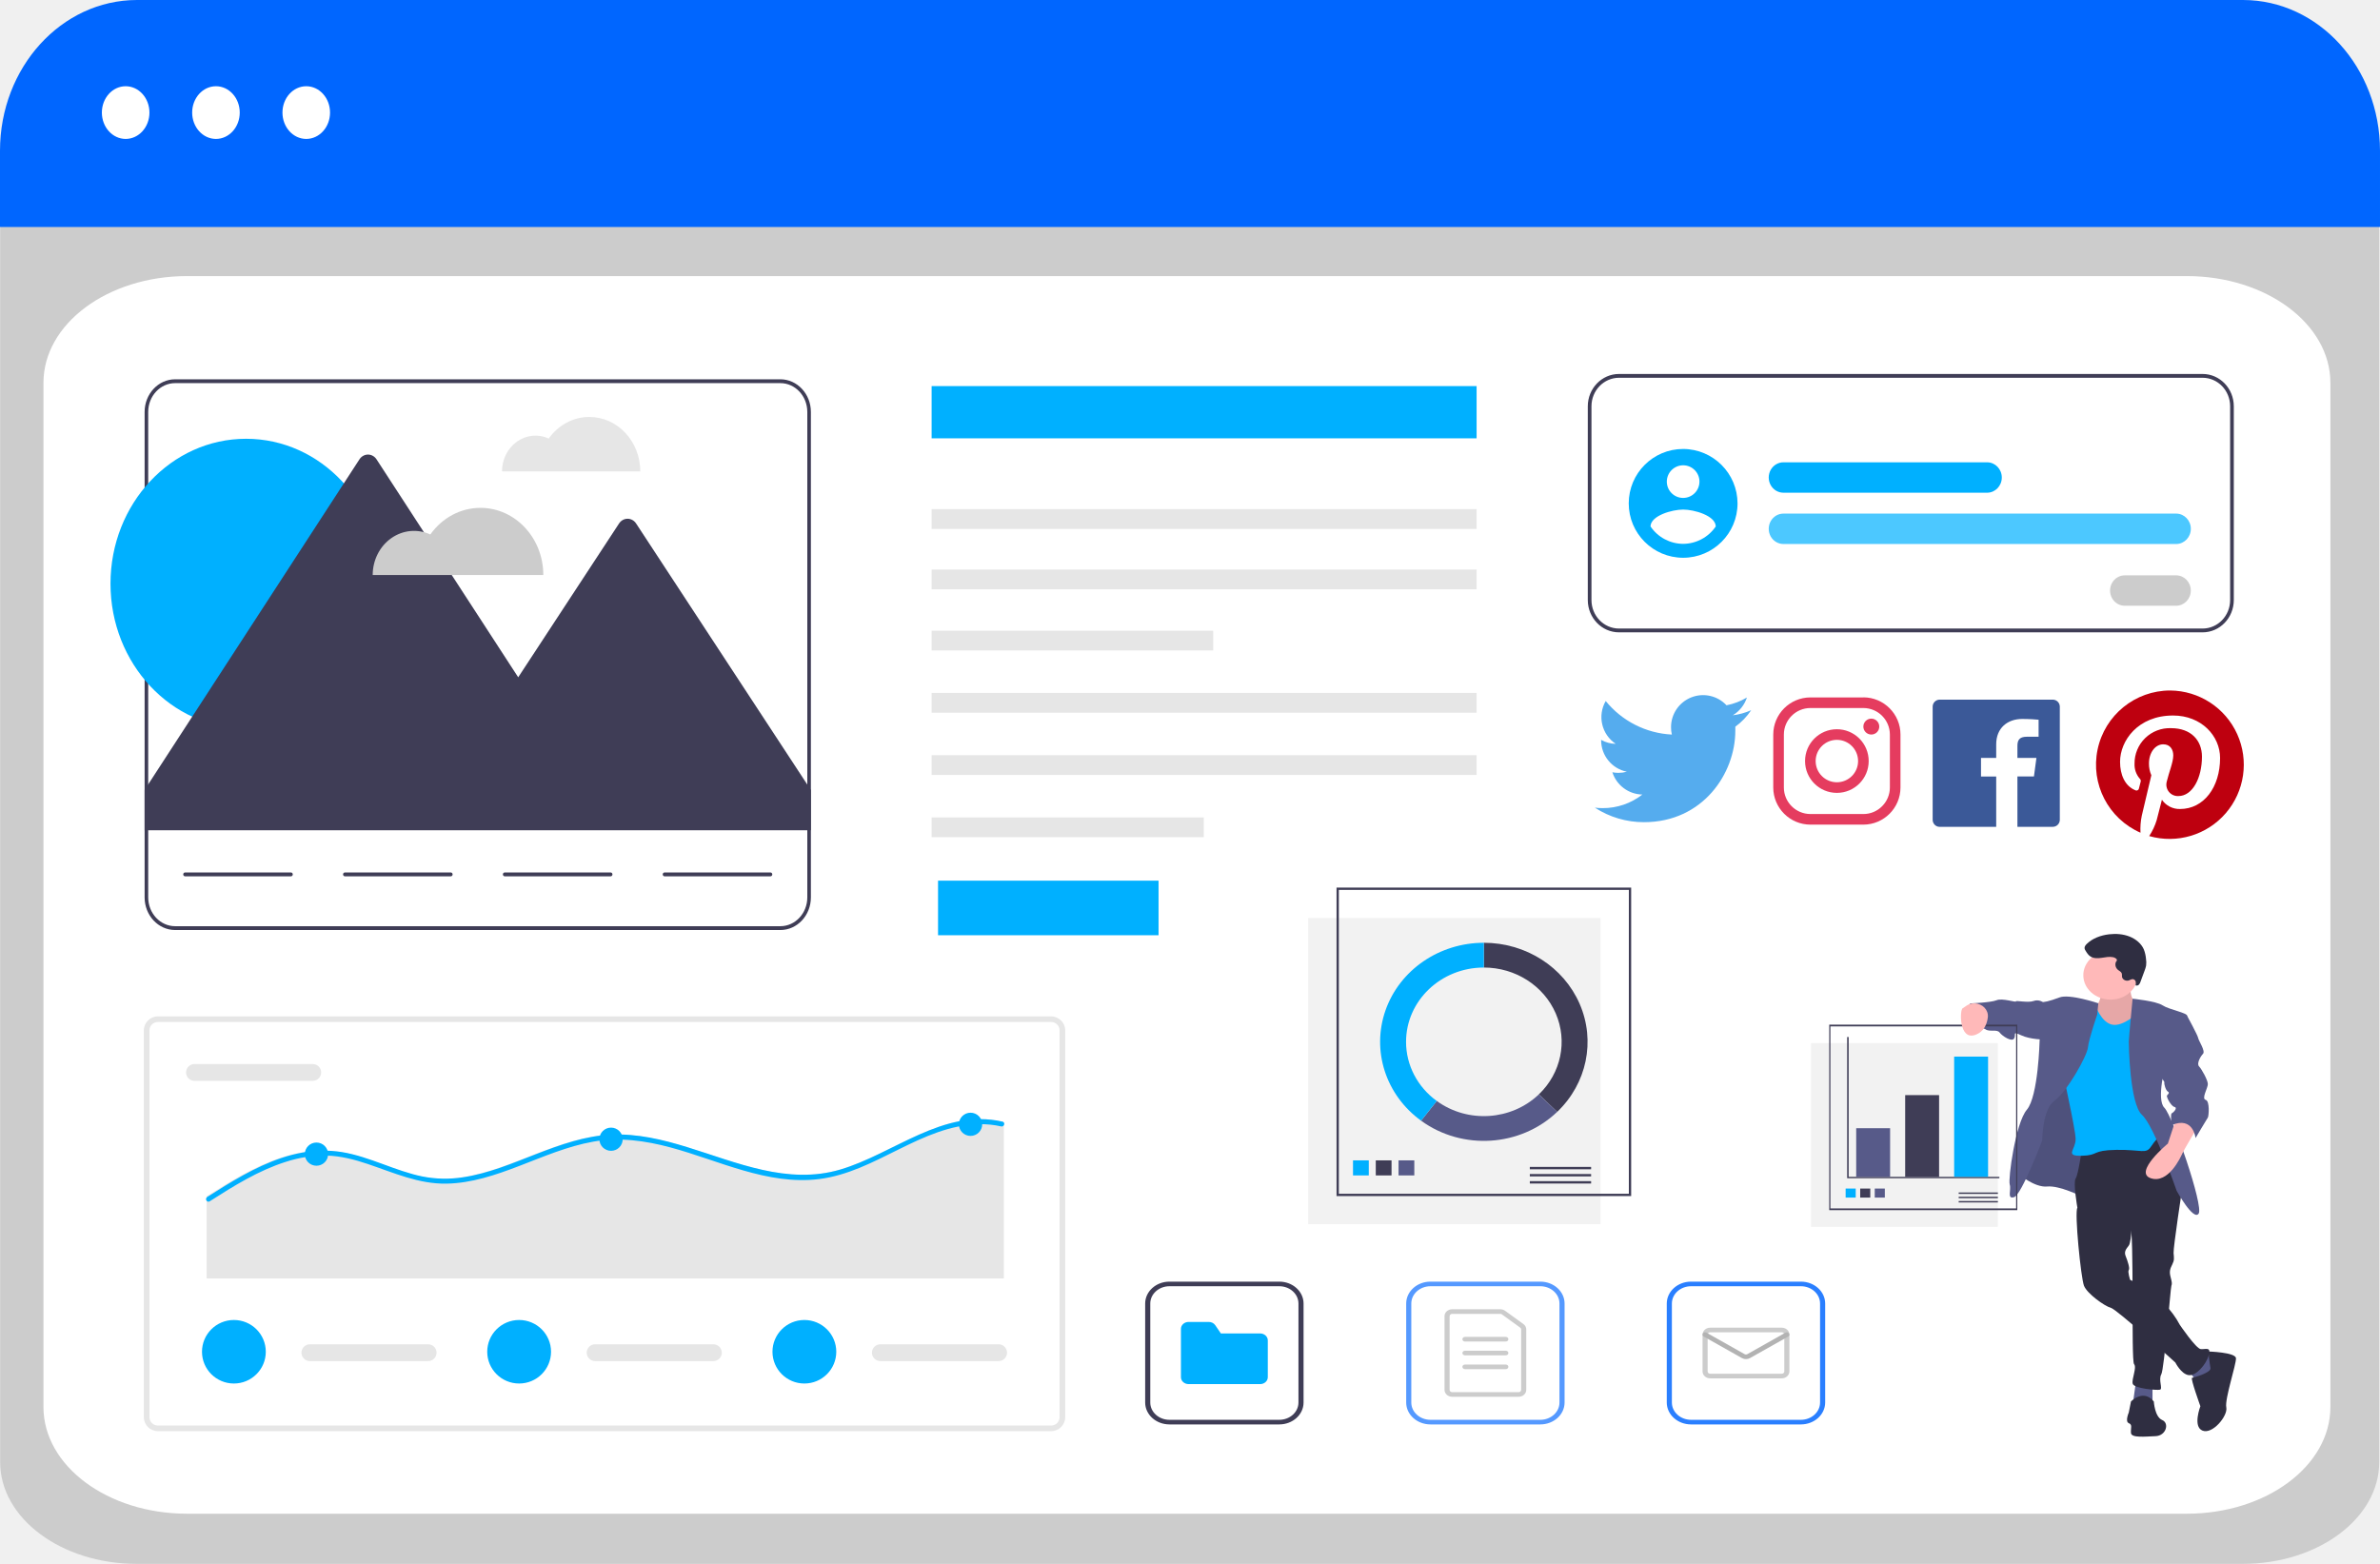
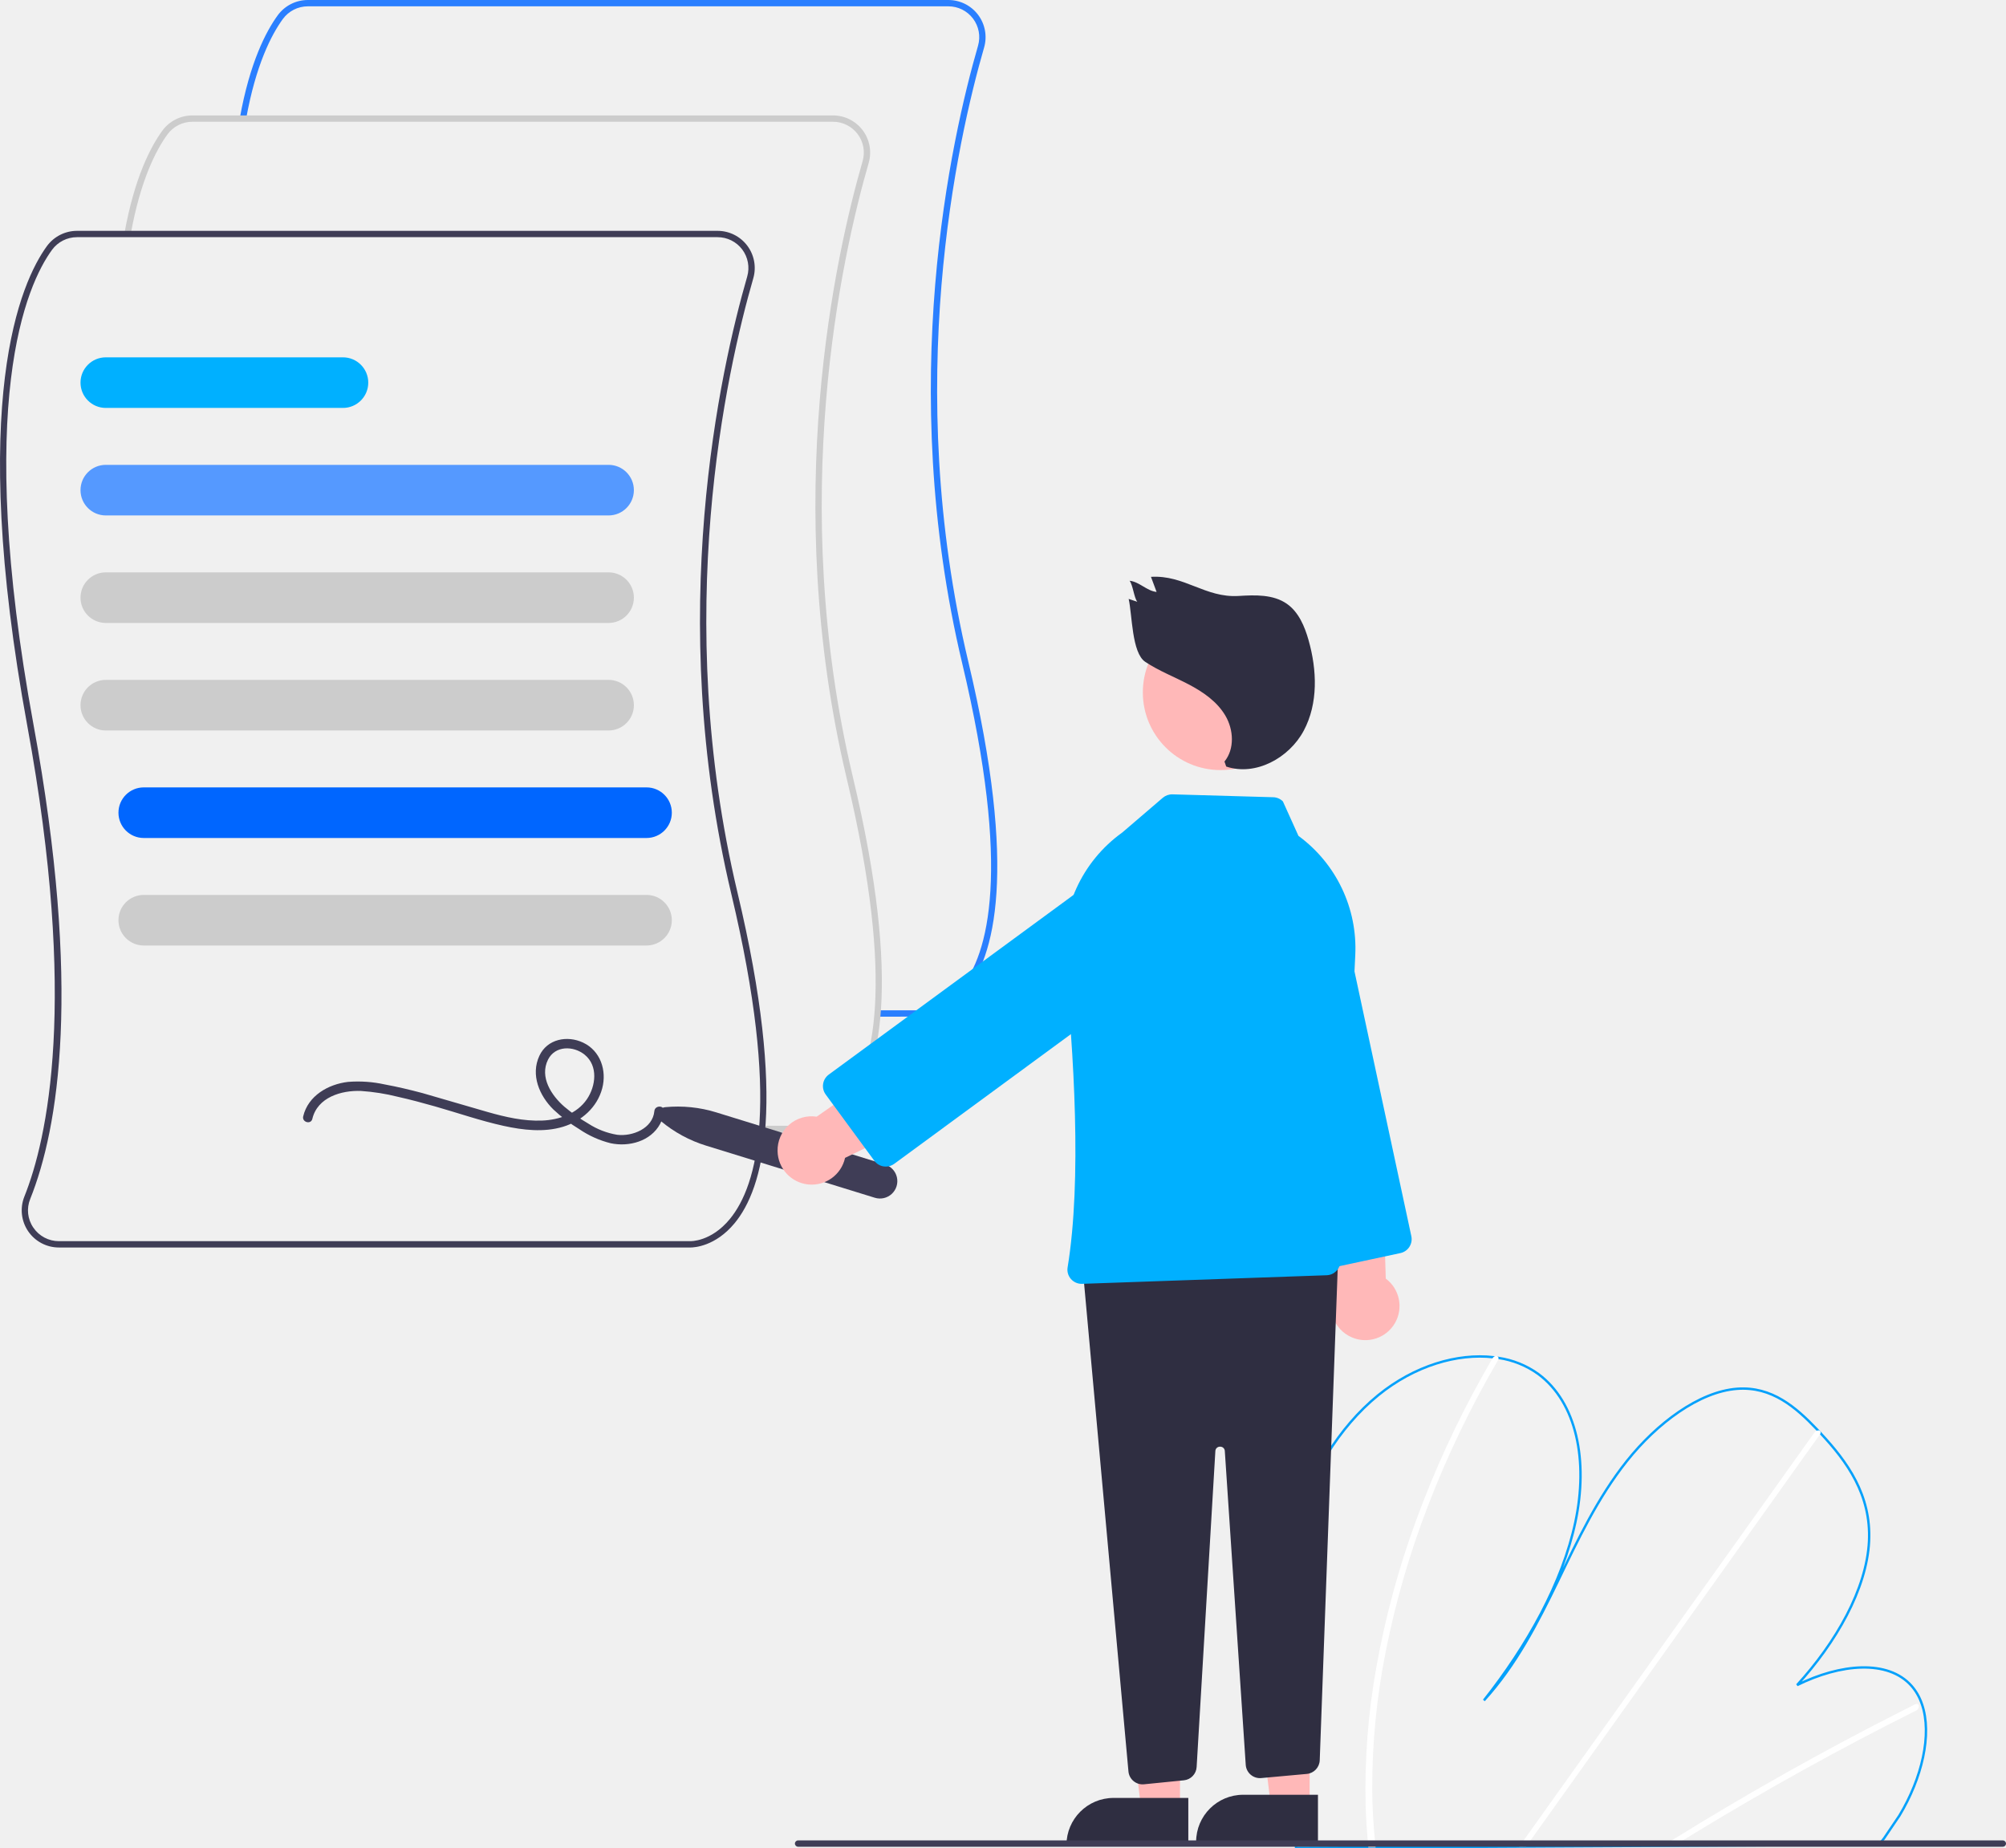
- <svg xmlns="http://www.w3.org/2000/svg" width="700" height="460" version="1.1" id="svg3173">
-   <style id="style2886">.U{opacity:.1}.V{fill:#ccc}.W{fill:#fff}.X{fill:#e6e6e6}.Y{fill:#72351c}.Z{fill:#fdb797}.a{fill:#00b0ff}.b{fill:#f55f44}.c{fill:#ffb8b8}.d{fill:#2f2e41}</style>
-   <defs id="defs2903">
-     <linearGradient y2="215.689" x2="-515.22" y1="240.206" x1="-515.22" id="A" gradientUnits="userSpaceOnUse" gradientTransform="matrix(0.975961,0,0,0.994743,1415.498,-98.58343)">
-       <stop offset="0" stop-color="gray" stop-opacity=".25" id="stop2888" />
-       <stop offset=".54" stop-color="gray" stop-opacity=".12" id="stop2890" />
-       <stop offset="1" stop-color="gray" stop-opacity=".1" id="stop2892" />
-     </linearGradient>
-     <path id="B" d="m 330.788,367.848 a 4.989,5.109 0 0 0 0,10.216 h 89.831 a 4.989,5.109 0 0 0 0.163,-10.216 q -0.082,-0.001 -0.163,0 z" />
-     <path id="C" d="m 298.683,382.433 a 9.228,9.45 0 1 1 9.228,-9.45 9.238,9.461 0 0 1 -9.228,9.45 z m 0,-17.182 a 7.55,7.732 0 1 0 7.55,7.732 7.558,7.741 0 0 0 -7.55,-7.732 z" />
-     <path id="D" d="m 203.406,427.853 h 9.787 v 3.611 h -5.694 v 0.722 h 5.694 v 8.305 h -9.787 V 436.7 h 5.694 v -0.722 h -5.694 z" />
-     <path id="E" d="m -517.557,222.888 a 0.172,0.146 0 0 0 0.135,0.146 2.696,2.295 0 0 1 1.041,0.443 c 0.572,0.381 -0.609,-0.762 -0.609,-0.762 l -0.396,0.075 -0.161,0.124 z" />
-     <path id="F" d="m -517.557,230.641 0.604,-0.022 0.52,0.071 h -0.182 z" />
-     <path id="G" d="m -513.487,228.156 h 0.604 l 0.52,0.044 h -0.182 z" />
-     <path id="H" d="m -517.557,231.053 h 0.604 l 0.52,0.053 h -0.182 z" />
-     <path id="I" d="m -513.451,228.156 h 0.604 l 0.52,0.044 h -0.172 z" />
+ <svg xmlns="http://www.w3.org/2000/svg" xmlns:xlink="http://www.w3.org/1999/xlink" width="634.387" height="584.35">
+   <path d="M291.294 321.502a3.96 3.96 0 0 1-.209-.004l-13.564.001v-2h13.613c.315.011 6.746.193 12.671-6.997 8.83-10.715 16.081-37.24.481-102.756-20.975-88.096-3.481-165.923 5.014-195.295.849-2.946.262-6.12-1.583-8.568s-4.734-3.887-7.8-3.883H97.342c-3.124.004-6.058 1.498-7.9 4.021-3.599 4.95-8.537 14.46-11.627 31.655l-1.968-.354c3.157-17.569 8.256-27.358 11.978-32.478A11.8 11.8 0 0 1 97.341 0h202.575c3.695-.004 7.176 1.73 9.399 4.682s2.929 6.776 1.906 10.326c-8.451 29.22-25.855 106.644-4.989 194.277 15.818 66.437 8.214 93.537-.951 104.572-6.045 7.278-12.705 7.646-13.987 7.646z" fill="#2a7fff" />
+   <path d="M254.794 358.002a3.96 3.96 0 0 1-.209-.004L241.02 358v-2h13.613c.317.01 6.746.193 12.671-6.997 8.83-10.715 16.081-37.24.481-102.756-20.975-88.096-3.481-165.923 5.014-195.295.849-2.946.262-6.12-1.583-8.568s-4.734-3.887-7.8-3.883H60.842c-3.124.004-6.058 1.498-7.9 4.021-3.599 4.95-8.537 14.46-11.627 31.655l-1.969-.354c3.157-17.569 8.256-27.358 11.978-32.478a11.8 11.8 0 0 1 9.517-4.845h202.575c3.695-.004 7.176 1.73 9.399 4.682s2.929 6.776 1.906 10.326c-8.451 29.22-25.855 106.644-4.989 194.277 15.818 66.437 8.214 93.537-.951 104.572-6.045 7.278-12.705 7.646-13.987 7.646z" fill="#ccc" />
+   <path d="M218.294 394.502a3.96 3.96 0 0 1-.209-.004l-199.453.001a11.75 11.75 0 0 1-10.928-16.102c7.237-18.081 16.981-61.459.932-148.839-18.951-103.18-1.985-140.47 6.189-151.713A11.8 11.8 0 0 1 24.342 73h202.575c3.695-.004 7.176 1.73 9.399 4.682s2.929 6.776 1.906 10.326c-8.451 29.22-25.855 106.644-4.99 194.277 15.818 66.438 8.214 93.537-.951 104.572-6.045 7.278-12.705 7.646-13.987 7.646zM24.342 75c-3.124.004-6.058 1.498-7.9 4.021-8.023 11.035-24.651 47.757-5.84 150.176 15.332 83.474 7.896 127.614-1.042 149.944-1.224 2.993-.856 6.401.977 9.064 1.817 2.687 4.85 4.297 8.095 4.294h199.502c.315.015 6.746.193 12.671-6.997 8.83-10.715 16.081-37.24.481-102.756-20.975-88.096-3.481-165.923 5.014-195.295.849-2.946.262-6.12-1.583-8.568s-4.734-3.887-7.8-3.883z" fill="#3f3d56" />
+   <use xlink:href="#B" fill="#59f" />
+   <g fill="#ccc">
+     <use xlink:href="#B" y="34" />
+     <use xlink:href="#B" y="68" />
+   </g>
+   <use xlink:href="#B" x="12" y="102" fill="#06f" />
+   <use xlink:href="#B" x="12" y="136" fill="#ccc" />
+   <path d="M108.461 129h-75a8 8 0 1 1 0-16h75a8 8 0 1 1 0 16z" fill="#00b0ff" />
+   <path d="M98.777 353.822c1.614-6.835 9.198-9.075 15.398-8.825a65.73 65.73 0 0 1 11.611 1.837c3.984.891 7.929 1.947 11.855 3.066 7.198 2.053 14.323 4.536 21.64 6.141 6.091 1.336 12.711 2.12 18.786.275 5.839-1.773 10.793-6.126 12.382-12.145 1.497-5.672-.558-11.873-6.054-14.465-5.012-2.364-11.342-1.162-13.827 4.184-2.801 6.027-.002 12.599 4.432 16.96a49.67 49.67 0 0 0 8.238 6.257c3.001 2.045 6.34 3.541 9.864 4.418 5.785 1.236 12.676-.585 15.66-6.112a10.33 10.33 0 0 0 1.172-4.037c.177-1.922-2.825-1.91-3 0-.506 5.503-6.951 8.081-11.77 7.477-3.253-.539-6.36-1.745-9.125-3.542a53.47 53.47 0 0 1-7.558-5.333c-4.088-3.538-7.92-9.359-5.174-14.879 2.236-4.495 8.063-4.45 11.608-1.551 4.293 3.511 3.527 9.883.696 14.052-3.135 4.616-8.817 6.551-14.174 6.76-5.821.227-11.593-1.109-17.157-2.689l-20.702-6.008c-3.943-1.049-7.917-1.996-11.931-2.733-3.796-.837-7.695-1.106-11.57-.801-6.26.723-12.65 4.367-14.191 10.894-.443 1.877 2.449 2.679 2.893.798z" fill="#3f3d56" />
+   <path d="M405.276 523.44a458.03 458.03 0 0 0 4.318 58.855l.293 2.055 184.402-1.03 1.591-2.065 4.816-7.13c7.12-11.817 10.379-25.653 7.113-35.199l-.058-.148a16.75 16.75 0 0 0-3.269-5.681c-7.447-8.383-22.504-6.985-36.168-.219 12.256-13.415 22.014-30.343 22.756-45.453.727-14.738-6.98-25.267-15.338-34.214l-.823-.871c-.133-.148-.274-.288-.407-.435-6.522-6.819-14.125-13.54-25.129-12.727-12.069.893-25.451 11.003-34.833 22.783-9.383 11.772-15.617 25.145-21.937 38.197-6.328 13.043-13.174 26.42-23.328 37.569 13.753-17.396 24.842-37.189 28.938-56.439s.491-37.738-11.766-46.804a28.67 28.67 0 0 0-12.558-5.067c-.529-.088-1.066-.159-1.612-.222-11.347-1.291-24.895 2.633-36.422 12.014-12.694 10.329-21.495 25.641-25.874 40.176s-4.845 28.529-4.704 42.057z" fill="#f2f2f2" stroke-width=".756" stroke="#05a1fb" />
+   <path d="M525.923 583.701l3.526-.02q1.679-1.05 3.375-2.075l2.116-1.3q17.544-10.715 35.308-20.556 17.748-9.849 35.674-18.79a1.48 1.48 0 0 0 .85-1.69.44.44 0 0 0-.059-.124c-.167-.313-.539-.443-1.083-.176l-4.406 2.222q-17.975 9.094-35.796 19.097-17.808 9.998-35.414 20.879l-.741.458-3.35 2.075zm-45.465.254l2.18-.012 1.467-2.065q17.332-24.304 34.656-48.608 28.371-39.79 56.724-79.579a1.41 1.41 0 0 0 .245-.48c.162-.587-.27-.932-.823-.871-.472.067-.891.335-1.152.733q-15.906 22.314-31.804 44.611-28.223 39.591-56.438 79.173l-3.589 5.033-1.467 2.065zm-48.576-12.662c.111 3.675.354 7.291.672 10.873q.092 1.028.185 2.055l2.288-.013-.201-2.055c-.483-5.176-.826-10.41-.873-15.786a220.23 220.23 0 0 1 4.336-44.392 276.35 276.35 0 0 1 13.428-46.119 316.71 316.71 0 0 1 21.97-45.63 1.22 1.22 0 0 0 .202-.811c-.094-.652-.962-.845-1.612-.222a1.88 1.88 0 0 0-.328.415q-1.583 2.722-3.108 5.46c-8.215 14.68-15.247 29.992-21.028 45.79a275.09 275.09 0 0 0-12.518 46.189 217.27 217.27 0 0 0-3.412 44.246z" fill="#fff" />
+   <path d="M209.005 354.533a2.5 2.5 0 0 1 1.362-4.41 41.29 41.29 0 0 1 16.193 1.66l53.315 16.466a5.5 5.5 0 1 1-3.246 10.51l-53.315-16.466a41.29 41.29 0 0 1-14.309-7.76z" fill="#3f3d56" />
+   <path d="M427.552 422.932c-2.932-1.23-5.168-3.695-6.108-6.732s-.485-6.335 1.24-9.005l-9.139-47.792 23.291-1.816 1.406 46.747c4.39 3.268 5.643 9.303 2.915 14.047s-8.573 6.7-13.606 4.55z" fill="#ffb8b8" />
+   <path d="M412.108 398.267l-23.723-110.482c-2.029-9.45 3.987-18.754 13.437-20.783s18.754 3.987 20.783 13.437l23.723 110.481c.519 2.429-1.027 4.82-3.455 5.345l-25.421 5.458a4.5 4.5 0 0 1-5.344-3.455z" fill="#00b0ff" />
+   <path fill="#ffb8b8" d="M373.17 572.064h-12.259l-5.833-47.288 18.095.001-.003 47.287z" />
+   <use xlink:href="#C" fill="#2f2e41" />
+   <path fill="#ffb8b8" d="M414.17 571.064h-12.259l-5.833-47.288 18.095.001-.003 47.287z" />
+   <g fill="#2f2e41">
+     <use xlink:href="#C" x="41" y="-1" />
+     <path d="M358.482 563.243a4.47 4.47 0 0 1-1.616-3.062l-14.253-156.779a4.5 4.5 0 0 1 4.313-4.904l71.48-2.681a4.5 4.5 0 0 1 4.666 4.662l-5.714 156.177a4.51 4.51 0 0 1-4.09 4.316l-14.413 1.311a4.5 4.5 0 0 1-4.897-4.183l-6.615-99.217c-.009-.385-.173-.75-.455-1.013s-.656-.402-1.041-.386h-.006c-.386-.015-.762.126-1.043.392s-.443.633-.449 1.019l-5.919 99.886a4.48 4.48 0 0 1-4.044 4.211l-12.591 1.26a4.47 4.47 0 0 1-3.313-1.008z" />
+   </g>
+   <circle cx="385.977" cy="218.962" r="24.561" fill="#ffb8b8" />
+   <path d="M338.679 404.463a4.46 4.46 0 0 1-1.053-3.679c4.534-27.562 1.979-68.074-.964-97.207a44.2 44.2 0 0 1 18.241-40.302l12.827-10.994a4.57 4.57 0 0 1 3.057-1.082l31.866.91c1.149.031 2.242.503 3.053 1.317l4.924 10.904.051.037a44.07 44.07 0 0 1 17.915 37.69l-4.69 96.937c-.124 2.336-2.009 4.192-4.347 4.28l-77.347 2.718-.149.002a4.49 4.49 0 0 1-3.384-1.532z" fill="#00b0ff" />
+   <path d="M245.903 364.012c-.078-3.178 1.256-6.228 3.642-8.328s5.581-3.036 8.724-2.554l39.865-27.898 11.19 20.508-42.077 20.416c-1.185 5.343-6.178 8.956-11.624 8.409s-9.621-5.08-9.72-10.552z" fill="#ffb8b8" />
+   <path d="M279.452 368.861c-1.181-.178-2.241-.821-2.945-1.785l-15.385-20.96a4.51 4.51 0 0 1 .965-6.291l91.095-66.863c7.792-5.719 18.744-4.039 24.463 3.753s4.039 18.744-3.753 24.463l-91.095 66.863a4.47 4.47 0 0 1-2.653.873 4.6 4.6 0 0 1-.692-.053z" fill="#00b0ff" />
+   <path d="M387.234 240.827c3.257-3.994 2.901-10.077.286-14.518s-7.052-7.5-11.618-9.889-9.417-4.268-13.714-7.113-4.11-14.887-5.254-19.912l2.729.909c-1.049-1.342-1.385-5.307-2.434-6.649 3.084.305 5.455 3.232 8.538 3.537l-1.779-4.776c10.574-.652 17.149 6.696 27.723 6.044 5.239-.323 10.929-.527 15.236 2.473 3.743 2.607 5.637 7.12 6.881 11.509 2.669 9.423 3.084 19.979-1.526 28.62s-15.237 14.464-24.52 11.344z" fill="#2f2e41" />
+   <path d="M252.387 584h381a1 1 0 1 0 0-2h-381a1 1 0 1 0 0 2z" fill="#3f3d56" />
+   <defs>
+     <path id="B" d="M192.461 163h-159a8 8 0 1 1 0-16h159a8 8 0 1 1 0 16z" />
+     <path id="C" d="M352.154 568.561h23.644a0 0 0 0 1 0 0v14.887a0 0 0 0 1 0 0h-38.531a0 0 0 0 1 0 0h0a14.887 14.887 0 0 1 14.887-14.887z" />
  </defs>
-   <path d="M 659.663,460 H 40.157 A 40.156,29.944 0 0 1 0.045,430.089 V 67.259 a 29.419,21.938 0 0 1 29.385,-21.913 h 640.449 a 29.928,22.317 0 0 1 29.894,22.292 V 430.089 A 40.156,29.944 0 0 1 659.662,460 Z" class="V" id="path2905" />
-   <path d="M 55.011,445.248 H 643.179 A 42.231,31.391 0 0 0 685.41,413.857 V 112.603 A 42.231,31.391 0 0 0 643.179,81.212 H 55.011 A 42.231,31.391 0 0 0 12.78,112.603 v 301.254 a 42.231,31.391 0 0 0 42.231,31.391 z" class="W" id="path2907" />
-   <path d="M 700,66.779 H 0 V 44.295 A 40.306,44.359 0 0 1 40.272,0 h 619.455 a 40.306,44.359 0 0 1 40.272,44.295 z" fill="#0066ff" id="path2909" />
-   <g class="W" id="g2917" transform="translate(-30.735,-153.201)">
-     <ellipse ry="7.75" rx="6.997" cy="186.315" cx="67.693" id="ellipse2911" />
-     <ellipse ry="7.75" rx="6.997" cy="186.315" cx="94.251" id="ellipse2913" />
-     <ellipse ry="7.75" rx="6.997" cy="186.315" cx="120.808" id="ellipse2915" />
-   </g>
-   <path d="M 647.824,110 H 476.176 A 9.189,9.513 0 0 0 467,119.5 v 57 a 9.189,9.513 0 0 0 9.176,9.5 H 647.824 A 9.186,9.51 0 0 0 657,176.5 v -57 a 9.186,9.51 0 0 0 -9.176,-9.5 z m 8.097,66.5 a 8.103,8.389 0 0 1 -8.097,8.382 H 476.176 A 8.106,8.393 0 0 1 468.08,176.5 v -57 a 8.106,8.393 0 0 1 8.097,-8.382 h 171.648 a 8.103,8.389 0 0 1 8.097,8.382 z" fill="#3f3d56" id="path48393" style="stroke-width:0.549" />
-   <path d="m 584.511,144.926 h -59.915 a 4.318,4.471 0 1 1 0,-8.941 h 59.915 a 4.318,4.471 0 0 1 0,8.941 z" fill="#00b0ff" id="path48395" style="stroke-width:0.549" />
-   <path d="M 640.108,160.015 H 524.597 a 4.318,4.471 0 1 1 0,-8.941 h 115.511 a 4.318,4.471 0 0 1 0,8.941 z" fill="#00b0ff" id="path48397" style="stroke-width:0.549;opacity:0.702" />
-   <path d="m 640.101,178.176 h -15.114 a 4.318,4.471 0 1 1 0,-8.941 h 15.114 a 4.318,4.471 0 0 1 0,8.941 z" fill="#cccccc" id="path48401" style="stroke-width:0.549" />
-   <g id="g85311">
-     <path d="m 638.316,203.104 a 21.83,21.83 0 0 0 -8.76,41.83 19.24,19.24 0 0 1 0.38,-5 l 2.81,-11.9 a 8.33,8.33 0 0 1 -0.7,-3.45 c 0,-3.24 1.87,-5.65 4.21,-5.65 2,0 2.94,1.49 2.94,3.27 0,2 -1.28,5 -1.93,7.75 a 3.37,3.37 0 0 0 3.45,4.2 c 4.13,0 6.92,-5.31 6.92,-11.61 0,-4.78 -3.23,-8.36 -9.08,-8.36 a 10.34,10.34 0 0 0 -10.75,10.46 6.3,6.3 0 0 0 1.44,4.28 1,1 0 0 1 0.31,1.21 c -0.11,0.4 -0.34,1.37 -0.45,1.76 a 0.74,0.74 0 0 1 -1.09,0.54 c -3.05,-1.24 -4.47,-4.58 -4.47,-8.34 0,-6.2 5.23,-13.63 15.6,-13.63 8.33,0 13.82,6 13.82,12.5 0,8.57 -4.77,15 -11.78,15 a 6.27,6.27 0 0 1 -5.33,-2.72 c 0,0 -1.27,5 -1.54,6 a 18,18 0 0 1 -2.2,4.68 21.83,21.83 0 1 0 6.2,-42.82 z" fill="#be000f" id="path55898" />
-     <path d="m 515.059,208.898 a 19.19,19.19 0 0 1 -5.41,1.5 9.57,9.57 0 0 0 4.15,-5.23 18.86,18.86 0 0 1 -6,2.29 9.43,9.43 0 0 0 -16.32,6.45 9.66,9.66 0 0 0 0.24,2.16 26.75,26.75 0 0 1 -19.45,-9.87 9.46,9.46 0 0 0 2.94,12.6 9.13,9.13 0 0 1 -4.29,-1.17 v 0.11 a 9.44,9.44 0 0 0 7.57,9.26 9.7,9.7 0 0 1 -2.48,0.33 9.51,9.51 0 0 1 -1.78,-0.17 9.44,9.44 0 0 0 8.82,6.55 18.87,18.87 0 0 1 -11.72,4 18.62,18.62 0 0 1 -2.25,-0.14 26.36,26.36 0 0 0 14.44,4.27 c 17.37,0 26.87,-14.39 26.87,-26.88 0,-0.41 0,-0.81 0,-1.21 a 19.21,19.21 0 0 0 4.67,-4.85 z" fill="#55acee" id="path55900" />
-     <g id="g56392" transform="translate(-354.744,-67.16007)">
-       <path d="m 902.8,275.42 a 7.82,7.82 0 0 1 7.79,7.8 v 15.59 a 7.78,7.78 0 0 1 -2.29,5.5 7.68,7.68 0 0 1 -5.5,2.29 h -15.6 a 7.82,7.82 0 0 1 -7.79,-7.79 v -15.59 a 7.82,7.82 0 0 1 7.79,-7.8 h 15.6 m 0,-3.12 h -15.6 a 10.94,10.94 0 0 0 -10.91,10.92 v 15.59 a 10.94,10.94 0 0 0 10.91,10.91 h 15.6 a 10.94,10.94 0 0 0 10.91,-10.91 V 283.22 A 10.94,10.94 0 0 0 902.8,272.28 Z" fill="#e53c5f" id="path55906" />
-       <g id="g56386">
-         <g id="g56382">
-           <path d="m 905.13,283.22 a 2.34,2.34 0 1 1 2.34,-2.34 2.33,2.33 0 0 1 -2.34,2.34 z M 895,284.78 a 6.24,6.24 0 1 1 -6.24,6.23 6.24,6.24 0 0 1 6.24,-6.23 m 0,-3.12 a 9.36,9.36 0 1 0 9.36,9.35 9.35,9.35 0 0 0 -9.36,-9.35 z" fill="#e53c5f" id="path55908" />
-         </g>
-       </g>
-     </g>
-     <g id="g56395" transform="translate(-256.8721,79.50419)">
-       <path d="m 860.66,126.29 h -33.29 a 2.07,2.07 0 0 0 -2.07,2.07 v 33.28 a 2.07,2.07 0 0 0 2.07,2.07 h 16.62 V 148.9 h -4.47 v -5.46 h 4.47 v -4 c 0,-4.84 3.35,-7.47 7.67,-7.47 2.07,0 4.29,0.16 4.8,0.23 v 5 h -3.44 c -2.34,0 -2.79,1.12 -2.79,2.75 v 3.48 h 5.59 l -0.73,5.46 h -4.86 v 14.81 h 10.41 a 2.07,2.07 0 0 0 2.06,-2.07 v -33.27 a 2.07,2.07 0 0 0 -2.04,-2.07 z" fill="#3b5998" id="path55902" />
-     </g>
-   </g>
-   <g id="g63640" transform="translate(4,5)">
-     <path d="m 169.335,117.646 a 14.959,15.985 0 0 0 -11.945,6.347 9.849,10.525 0 0 0 -13.742,9.666 h 40.672 a 14.984,16.013 0 0 0 -14.984,-16.013 z" fill="#e6e6e6" id="path63548" style="stroke-width:0.511" />
-     <path d="M 225.519,106.565 H 47.514 a 8.992,9.609 0 0 0 -8.979,9.596 v 142.808 a 8.992,9.609 0 0 0 8.979,9.596 h 178.005 a 8.992,9.609 0 0 0 8.979,-9.596 V 116.161 a 8.992,9.609 0 0 0 -8.979,-9.596 z m 7.923,152.404 a 7.933,8.477 0 0 1 -7.923,8.467 H 47.514 a 7.933,8.477 0 0 1 -7.923,-8.467 V 116.161 a 7.933,8.477 0 0 1 7.923,-8.467 h 178.005 a 7.933,8.477 0 0 1 7.923,8.467 z" fill="#3f3d56" id="path63550" style="stroke-width:0.511" />
-     <ellipse cx="68.378" cy="166.68" fill="#00b0ff" id="circle63552" rx="39.879" ry="42.617" style="stroke-width:0.511" />
-     <path d="m 234.499,227.399 v 11.814 H 38.535 v -11.871 l 1.056,-1.626 62.128,-95.603 a 3.061,3.271 0 0 1 5.029,0 l 41.665,64.106 29.659,-45.236 a 3.061,3.271 0 0 1 5.018,0 l 50.354,76.8 z" fill="#3f3d56" id="path63554" style="stroke-width:0.511" />
-     <path d="M 81.584,252.76 H 50.42 a 0.528,0.564 0 0 1 0,-1.129 H 81.584 a 0.528,0.564 0 1 1 0,1.129 z" fill="#3f3d56" id="path63556" style="stroke-width:0.511" />
-     <path d="M 128.594,252.76 H 97.43 a 0.528,0.564 0 1 1 0,-1.129 h 31.164 a 0.528,0.564 0 0 1 0,1.129 z" fill="#3f3d56" id="path63558" style="stroke-width:0.511" />
-     <path d="M 175.604,252.76 H 144.44 a 0.528,0.564 0 0 1 0,-1.129 h 31.164 a 0.528,0.564 0 1 1 0,1.129 z" fill="#3f3d56" id="path63560" style="stroke-width:0.511" />
-     <path d="m 222.614,252.76 h -31.164 a 0.528,0.564 0 0 1 0,-1.129 h 31.164 a 0.528,0.564 0 0 1 0,1.129 z" fill="#3f3d56" id="path63562" style="stroke-width:0.511" />
-     <path d="m 137.309,144.383 a 18.456,19.722 0 0 0 -14.737,7.831 12.152,12.986 0 0 0 -16.955,11.925 h 50.179 a 18.487,19.756 0 0 0 -18.487,-19.756 z" fill="#cccccc" id="path63570" style="stroke-width:0.511" />
-   </g>
-   <path d="m 495.04,132.061 a 16,16 0 1 0 16,16 16.047,16.047 0 0 0 -16,-16 z m 0,4.8 a 4.8,4.8 0 1 1 -4.8,4.8 4.816,4.816 0 0 1 4.8,-4.8 z m 0,23.108 a 11.656,11.656 0 0 1 -9.6,-5.123 c 0.077,-3.2 6.4,-4.962 9.6,-4.962 3.2,0 9.523,1.762 9.6,4.962 a 11.675,11.675 0 0 1 -9.6,5.123 z" fill="#00b0ff" id="path73085" style="stroke-width:0.538" />
-   <g id="g81131" transform="matrix(0.7513998,0,0,0.6774193,297.7319,30.72709)">
-     <path style="fill:#5599ff" id="path7671" fill="#ccc" d="m 206.683,573.139 h -43 a 9.511,9.511 0 0 1 -9.5,-9.5 v -43 a 9.511,9.511 0 0 1 9.5,-9.5 h 43 a 9.511,9.511 0 0 1 9.5,9.5 v 43 a 9.511,9.511 0 0 1 -9.5,9.5 z m -43,-60 a 7.508,7.508 0 0 0 -7.5,7.5 v 43 a 7.508,7.508 0 0 0 7.5,7.5 h 43 a 7.508,7.508 0 0 0 7.5,-7.5 v -43 a 7.508,7.508 0 0 0 -7.5,-7.5 z" />
-     <path id="path7673" fill="#cccccc" d="m 198.183,561.139 h -26 a 3.003,3.003 0 0 1 -3,-3 v -32 a 3.003,3.003 0 0 1 3,-3 h 18.839 a 3.007,3.007 0 0 1 1.879,0.662 l 7.16,5.754 a 2.984,2.984 0 0 1 1.121,2.338 v 26.246 a 3.003,3.003 0 0 1 -3,3 z m -26,-36 a 1.001,1.001 0 0 0 -1,1 v 32 a 1.001,1.001 0 0 0 1,1 h 26 a 1.001,1.001 0 0 0 1,-1 v -26.246 a 0.995,0.995 0 0 0 -0.374,-0.779 l -7.161,-5.754 a 1.002,1.002 0 0 0 -0.626,-0.22 z" />
-     <path id="path7675" fill="#cccccc" d="m 193.183,537.139 h -16 a 1,1 0 0 1 0,-2 h 16 a 1,1 0 0 1 0,2 z" />
-     <path id="path7677" fill="#cccccc" d="m 193.183,543.139 h -16 a 1,1 0 0 1 0,-2 h 16 a 1,1 0 0 1 0,2 z" />
-     <path id="path7679" fill="#cccccc" d="m 193.183,549.139 h -16 a 1,1 0 0 1 0,-2 h 16 a 1,1 0 0 1 0,2 z" />
-     <path id="path7681" fill="#cccccc" d="m 308.683,573.139 h -43 a 9.511,9.511 0 0 1 -9.5,-9.5 v -43 a 9.511,9.511 0 0 1 9.5,-9.5 h 43 a 9.511,9.511 0 0 1 9.5,9.5 v 43 a 9.511,9.511 0 0 1 -9.5,9.5 z m -43,-60 a 7.508,7.508 0 0 0 -7.5,7.5 v 43 a 7.508,7.508 0 0 0 7.5,7.5 h 43 a 7.508,7.508 0 0 0 7.5,-7.5 v -43 a 7.508,7.508 0 0 0 -7.5,-7.5 z" style="fill:#2a7fff" />
-     <path id="path7683" fill="#cccccc" d="m 301.183,553.139 h -28 a 3.003,3.003 0 0 1 -3,-3 v -16 a 3.003,3.003 0 0 1 3,-3 h 28 a 3.003,3.003 0 0 1 3,3 v 16 a 3.003,3.003 0 0 1 -3,3 z m -28,-20 a 1.001,1.001 0 0 0 -1,1 v 16 a 1.001,1.001 0 0 0 1,1 h 28 a 1.001,1.001 0 0 0 1,-1 v -16 a 1.001,1.001 0 0 0 -1,-1 z" />
-     <path style="fill:#b3b3b3" id="path7685" fill="#ccc" d="m 287.183,544.777 a 3.003,3.003 0 0 1 -1.59,-0.453 l -14.94,-9.337 a 1,1 0 0 1 1.061,-1.696 l 14.94,9.337 a 1.006,1.006 0 0 0 1.06,0 l 14.939,-9.337 a 1,1 0 0 1 1.061,1.696 l -14.939,9.337 a 3.004,3.004 0 0 1 -1.591,0.453 z" />
-     <path id="path7761" fill="#ffffff" d="M 104.513,573.139 H 61.513 a 9.511,9.511 0 0 1 -9.5,-9.5 v -43 a 9.511,9.511 0 0 1 9.5,-9.5 h 43 a 9.511,9.511 0 0 1 9.5,9.5 v 43 a 9.511,9.511 0 0 1 -9.5,9.5 z" />
-     <path id="path7763" fill="#3f3d56" d="M 104.513,573.139 H 61.513 a 9.511,9.511 0 0 1 -9.5,-9.5 v -43 a 9.511,9.511 0 0 1 9.5,-9.5 h 43 a 9.511,9.511 0 0 1 9.5,9.5 v 43 a 9.511,9.511 0 0 1 -9.5,9.5 z m -43,-60 a 7.508,7.508 0 0 0 -7.5,7.5 v 43 a 7.508,7.508 0 0 0 7.5,7.5 h 43 a 7.508,7.508 0 0 0 7.5,-7.5 v -43 a 7.508,7.508 0 0 0 -7.5,-7.5 z" />
-     <path id="path7765" fill="#00b0ff" d="m 97.013,555.639 h -28 a 3.003,3.003 0 0 1 -3,-3 v -21 a 3.003,3.003 0 0 1 3,-3 h 7.882 a 2.981,2.981 0 0 1 2.555,1.427 l 2.198,3.573 h 15.364 a 3.003,3.003 0 0 1 3,3 v 16 a 3.003,3.003 0 0 1 -3,3 z" />
-   </g>
-   <g id="g81118" transform="translate(-15.73903,-66.70349)">
-     <rect x="400.51" y="336.729" width="85.977" height="90.059" fill="#f2f2f2" id="rect80496" style="stroke-width:0.339" />
-     <rect x="409.177" y="328.12" width="85.977" height="90.059" fill="none" stroke="#3f3d56" stroke-miterlimit="10" stroke-width="0.678" id="rect80498" />
-     <rect x="413.684" y="408.019" width="4.636" height="4.427" fill="#00b0ff" id="rect80500" style="stroke-width:0.339" />
-     <rect x="420.38" y="408.019" width="4.636" height="4.427" fill="#3f3d56" id="rect80502" style="stroke-width:0.339" />
-     <rect x="427.076" y="408.019" width="4.636" height="4.427" fill="#575a89" id="rect80504" style="stroke-width:0.339" />
-     <rect x="465.686" y="409.942" width="18.027" height="0.698" fill="#3f3d56" id="rect80506" style="stroke-width:0.339" />
-     <rect x="465.686" y="412.036" width="18.027" height="0.698" fill="#3f3d56" id="rect80508" style="stroke-width:0.339" />
-     <rect x="465.686" y="414.13" width="18.027" height="0.698" fill="#3f3d56" id="rect80510" style="stroke-width:0.339" />
-     <path d="m 452.166,344.013 v 7.284 a 22.881,21.852 0 0 1 16.179,37.305 l 5.393,5.151 a 30.508,29.137 0 0 0 -21.572,-49.739 z" fill="#3f3d56" id="path80512" style="stroke-width:0.339" />
-     <path d="m 473.738,393.752 -5.393,-5.151 a 22.875,21.847 0 0 1 -30.023,1.944 l -4.616,5.801 a 30.507,29.136 0 0 0 40.032,-2.595 z" fill="#575a89" id="path80514" style="stroke-width:0.339" />
-     <path d="m 429.285,373.15 a 22.881,21.852 0 0 1 22.881,-21.852 v -7.284 a 30.508,29.136 0 0 0 -18.46,52.334 l 4.616,-5.801 a 22.841,21.814 0 0 1 -9.038,-17.396 z" fill="#00b0ff" id="path80516" style="stroke-width:0.339" />
-   </g>
-   <g id="g80762-2" transform="matrix(0.6793568,0,0,1,-18.3073,291.992)">
-     <path d="m 949.523,-4.152 c 0,0 -1.331,6.023 2.092,6.718 3.423,0.695 2.472,6.023 2.472,6.023 l -10.27,4.749 -9.129,0.463 -2.282,-7.181 1.331,-1.853 c 0,0 5.135,-3.707 1.521,-7.529 -3.613,-3.822 14.263,-1.39 14.263,-1.39 z" fill="#ffb9b9" id="path80518-3" style="stroke-width:0.255" />
-     <path d="m 949.523,-4.152 c 0,0 -1.331,6.023 2.092,6.718 3.423,0.695 2.472,6.023 2.472,6.023 l -10.27,4.749 -9.129,0.463 -2.282,-7.181 1.331,-1.853 c 0,0 5.135,-3.707 1.521,-7.529 -3.613,-3.822 14.263,-1.39 14.263,-1.39 z" opacity="0.1" id="path80520-1" style="stroke-width:0.255" />
-     <path d="m 940.014,42.759 -11.981,17.143 c 0,0 -9.319,-3.243 -14.834,-2.896 -5.515,0.347 -12.362,-3.707 -12.362,-3.707 l 6.846,-20.154 12.742,-21.429 17.687,6.834 z" fill="#575a89" id="path80522-2" style="stroke-width:0.255" />
-     <path d="m 940.014,42.759 -11.981,17.143 c 0,0 -9.319,-3.243 -14.834,-2.896 -5.515,0.347 -12.362,-3.707 -12.362,-3.707 l 6.846,-20.154 12.742,-21.429 17.687,6.834 z" opacity="0.1" id="path80524-3" style="stroke-width:0.255" />
-     <polygon points="960.186,771.687 933.956,771.687 938.036,739.045 960.186,743.708 " fill="#575a89" id="polygon80526-0" transform="matrix(0.3262642,0,0,0.1987153,645.5672,-32.16965)" />
-     <polygon points="1047.621,706.986 1033.631,739.045 1019.059,737.296 1005.069,717.478 1028.385,695.328 " fill="#575a89" id="polygon80528-2" transform="matrix(0.3262642,0,0,0.1987153,645.5672,-32.16965)" />
-     <path d="m 960.553,41.138 11.221,16.1 c 0,0 -3.994,17.838 -3.804,19.344 0.19,1.506 0.38,2.085 -0.571,3.359 -0.951,1.274 -1.331,2.085 -0.761,3.591 0.571,1.506 0.761,2.085 0.38,2.664 -0.38,0.579 -3.043,24.44 -4.374,26.062 -1.331,1.622 0.761,4.286 -0.571,4.517 -1.331,0.232 -11.221,-0.347 -11.791,-1.737 -0.571,-1.39 1.902,-4.749 0.571,-5.792 -1.331,-1.042 0.19,-38.572 -1.712,-41.12 -1.902,-2.548 -22.821,-4.865 -22.821,-4.865 0,0 -1.902,-7.413 -0.761,-8.571 1.141,-1.158 2.662,-8.456 2.662,-8.456 z" fill="#2f2e41" id="path80530-7" style="stroke-width:0.255" />
-     <path d="m 949.523,120.25 c 0,0 5.325,-3.822 9.889,0 0,0 0.38,4.517 3.613,5.444 3.233,0.927 1.712,4.633 -2.853,4.749 -4.564,0.116 -10.46,0.579 -10.65,-0.927 -0.19,-1.506 0.761,-2.432 -0.951,-2.896 -1.712,-0.463 0,-3.127 0,-3.127 z" fill="#2f2e41" id="path80532-4" style="stroke-width:0.255" />
-     <path d="m 950.094,64.883 c 0,0 -0.19,8.34 -1.521,9.498 -1.331,1.158 -2.092,1.853 -1.331,3.127 0.761,1.274 1.902,3.591 1.331,4.054 -0.571,0.463 0.571,2.896 0.571,2.896 0,0 14.644,4.286 21.49,13.205 0,0 7.037,7.066 9.129,7.181 2.092,0.116 4.564,-0.811 3.423,1.853 -1.141,2.664 -5.515,6.139 -8.748,5.792 -3.233,-0.347 -5.705,-3.707 -5.705,-3.707 0,0 -25.294,-15.637 -27.956,-16.1 -2.663,-0.463 -10.27,-4.17 -11.601,-6.487 -1.331,-2.317 -4.184,-21.66 -2.853,-22.934 1.331,-1.274 6.276,-3.012 6.276,-3.012 z" fill="#2f2e41" id="path80534-0" style="stroke-width:0.255" />
-     <path d="m 982.994,105.539 c 0,0 11.791,0.232 11.981,1.969 0.19,1.737 -4.945,12.046 -4.184,14.479 0.761,2.432 -5.895,7.992 -10.27,6.834 -4.374,-1.158 -0.951,-7.181 -0.951,-7.181 0,0 -4.374,-8.224 -3.613,-8.34 0.761,-0.116 8.368,-1.506 7.987,-2.896 -0.38,-1.39 -0.951,-4.865 -0.951,-4.865 z" fill="#2f2e41" id="path80536-6" style="stroke-width:0.255" />
-     <ellipse cx="940.68" cy="-5.137" fill="#ffb9b9" id="circle80538-4" rx="11.791" ry="7.181" style="stroke-width:0.255" />
-     <path d="m 952.566,5.925 c 0,0 -6.466,4.17 -11.221,3.475 -4.754,-0.695 -7.227,-5.676 -7.227,-5.676 l -8.558,-0.927 c 0,0 -6.086,16.448 -6.086,18.07 0,1.622 6.086,19.112 6.086,22.239 0,3.127 -4.945,4.981 2.663,4.865 7.607,-0.116 3.994,-1.622 15.024,-1.737 11.03,-0.116 12.742,1.39 15.024,-1.042 a 31.818,19.379 0 0 1 5.705,-4.286 l -3.994,-8.571 -0.571,-24.209 c 0,0 -4.876,-5.792 -7.097,-5.328 4e-5,0 1.202,2.548 0.251,3.127 z" fill="#00b0ff" id="path80540-9" style="stroke-width:0.255" />
-     <path d="m 950.223,1.773 c 0,0 10.14,0.677 12.992,1.951 2.853,1.274 10.84,2.201 10.65,3.127 -0.19,0.927 -9.319,14.131 -9.319,14.131 0,0 -4.184,10.425 -0.571,12.857 3.613,2.432 17.116,28.958 14.834,31.158 -2.282,2.201 -9.509,-6.718 -9.509,-6.718 0,0 -9.699,-19.112 -15.024,-22.355 -5.325,-3.243 -5.705,-20.734 -5.705,-21.544 0,-0.811 1.651,-12.608 1.651,-12.608 z" fill="#575a89" id="path80542-3" style="stroke-width:0.255" />
-     <path d="m 935.392,3.117 c 0,0 -12.494,-2.867 -16.868,-1.709 -4.374,1.158 -7.037,1.39 -7.037,1.39 l -1.521,11.351 c 0,0 -0.571,16.332 -5.515,20.27 -4.945,3.938 -8.178,20.386 -7.417,22.008 0.761,1.622 -1.331,4.402 1.902,3.707 3.233,-0.695 12.171,-16.68 12.171,-16.68 0,0 0,-9.151 5.325,-11.699 5.325,-2.548 14.073,-13.089 14.454,-15.637 0.38,-2.548 3.994,-9.614 3.994,-9.614 z" fill="#575a89" id="path80544-6" style="stroke-width:0.255" />
-     <path d="m 978.24,39.632 c 0,0 -5.705,6.487 -6.466,7.645 -0.761,1.158 -6.086,9.035 -13.693,7.297 -7.607,-1.737 7.417,-10.193 7.417,-10.193 l 3.423,-7.066 c 0,0 8.938,-1.158 9.319,2.317 z" fill="#ffb9b9" id="path80546-1" style="stroke-width:0.255" />
-     <path d="m 913.389,2.798 h -1.902 c 0,0 -1.902,-0.927 -4.184,-0.347 -2.282,0.579 -7.607,-0.232 -7.607,0.116 0,0.347 -5.896,-1.042 -8.368,-0.347 -2.472,0.695 -11.411,0.927 -11.411,0.927 0,0 -3.613,5.56 -1.141,6.602 2.472,1.042 6.086,0.232 7.797,1.042 1.712,0.811 4.945,-0.116 6.086,0.927 1.141,1.042 5.325,2.896 6.276,1.737 0.951,-1.158 -0.951,-2.201 3.043,-0.927 3.994,1.274 10.27,1.274 10.27,1.274 z" fill="#575a89" id="path80548-7" style="stroke-width:0.255" />
-     <path d="m 941.743,-10.443 c -1.596,-0.225 -3.252,0.024 -4.868,0.186 -1.616,0.161 -3.397,0.214 -4.764,-0.335 -1.01,-0.406 -1.63,-1.077 -2.213,-1.722 a 3.254,1.982 0 0 1 -0.476,-0.76 c -0.069,-0.477 0.43,-0.913 0.959,-1.267 2.459,-1.646 6.053,-2.547 9.676,-2.834 2.979,-0.235 6.085,-0.078 8.836,0.657 2.751,0.735 5.116,2.081 6.197,3.787 a 17.66,10.756 0 0 1 0.926,2.705 13.265,8.079 0 0 1 0.062,2.048 14.417,8.781 0 0 1 -0.652,1.484 l -1.792,3.295 a 3.564,2.171 0 0 1 -0.704,0.849 1.219,0.742 0 0 1 -1.427,0.19 4.442,2.705 0 0 0 0.064,-1.093 1.514,0.922 0 0 0 -1.195,-0.734 c -0.66,-0.043 -1.224,0.269 -1.851,0.403 a 2.277,1.387 0 0 1 -2.875,-1.042 c -0.099,-0.377 0.067,-0.78 -0.167,-1.134 -0.275,-0.414 -1.003,-0.632 -1.55,-0.929 a 3.568,2.173 0 0 1 -0.979,-2.259 c 0.146,-0.274 0.56,-0.399 0.477,-0.714 -0.109,-0.413 -1.109,-0.702 -1.685,-0.783 z" fill="#2f2e41" id="path80550-1" style="stroke-width:0.255" />
-     <rect x="810.983" y="14.827" width="80.914" height="54.051" fill="#f2f2f2" id="rect80552-1" style="stroke-width:0.255" />
-     <rect x="819.14" y="9.66" width="80.914" height="54.051" fill="none" stroke="#3f3d56" stroke-miterlimit="10" stroke-width="0.509" id="rect80554-6" />
-     <polyline points="556 227.5 556 435.5 757 435.5" fill="none" stroke="#3f3d56" stroke-miterlimit="10" stroke-width="2" id="polyline80556-2" transform="matrix(0.3262642,0,0,0.1987153,645.5672,-32.16965)" />
-     <rect x="830.559" y="39.865" width="14.682" height="14.307" fill="#575a89" id="rect80558-9" style="stroke-width:0.255" />
-     <rect x="851.766" y="30.128" width="14.682" height="24.045" fill="#3f3d56" id="rect80560-4" style="stroke-width:0.255" />
-     <rect x="872.973" y="18.801" width="14.682" height="35.371" fill="#00b0ff" id="rect80562-9" style="stroke-width:0.255" />
-     <rect x="825.991" y="57.613" width="4.363" height="2.657" fill="#00b0ff" id="rect80564-5" style="stroke-width:0.255" />
-     <rect x="832.293" y="57.613" width="4.363" height="2.657" fill="#3f3d56" id="rect80566-0" style="stroke-width:0.255" />
-     <rect x="838.594" y="57.613" width="4.363" height="2.657" fill="#575a89" id="rect80568-4" style="stroke-width:0.255" />
-     <rect x="874.931" y="58.767" width="16.966" height="0.419" fill="#3f3d56" id="rect80570-6" style="stroke-width:0.255" />
-     <rect x="874.931" y="60.023" width="16.966" height="0.419" fill="#3f3d56" id="rect80572-9" style="stroke-width:0.255" />
-     <rect x="874.931" y="61.28" width="16.966" height="0.419" fill="#3f3d56" id="rect80574-0" style="stroke-width:0.255" />
-     <path d="m 881.883,3.139 c 3.468,0.092 6.044,2.007 5.669,4.109 -0.34,1.904 -1.593,4.273 -5.542,5.183 -7.037,1.622 -6.656,-7.529 -5.325,-7.876 0.888,-0.232 2.282,-1.493 5.198,-1.416 z" fill="#ffb9b9" id="path80576-2" style="stroke-width:0.255" />
-     <path d="m 971.774,6.233 2.092,0.619 c 0,0 4.564,5.676 4.754,6.487 0.19,0.811 3.233,3.822 2.092,4.633 -1.141,0.811 -2.853,2.896 -1.712,3.707 1.141,0.811 3.804,4.054 3.804,5.212 0,1.158 -2.853,4.286 -0.951,4.633 1.902,0.347 1.331,4.865 0.951,5.212 -0.38,0.347 -5.325,6.023 -5.325,6.023 0,0 -0.951,-6.487 -10.27,-3.822 0,0 -0.761,-3.243 0,-3.475 0.761,-0.232 2.663,-1.622 1.141,-1.853 -1.521,-0.232 -3.613,-3.012 -3.233,-3.359 0.38,-0.347 1.331,-0.811 0.38,-1.158 -0.951,-0.347 -1.712,-2.317 -1.521,-2.664 0.19,-0.347 -2.092,-1.969 -2.092,-1.969 z" fill="#575a89" id="path80578-0" style="stroke-width:0.255" />
-   </g>
-   <g id="g82474" transform="matrix(0.5519348,0,0,0.5495496,-553.97,121.0767)">
-     <path d="m 1563.826,545.697 h -476 a 7.508,7.508 0 0 1 -7.5,-7.5 v -207 a 7.508,7.508 0 0 1 7.5,-7.5 h 476 a 7.508,7.508 0 0 1 7.5,7.5 v 207 a 7.508,7.508 0 0 1 -7.5,7.5 z m -476,-219 a 4.505,4.505 0 0 0 -4.5,4.5 v 207 a 4.505,4.505 0 0 0 4.5,4.5 h 476 a 4.505,4.505 0 0 0 4.5,-4.5 v -207 a 4.505,4.505 0 0 0 -4.5,-4.5 z" fill="#e6e6e6" id="path82346" />
-     <path d="m 1107.326,349.197 a 4.5,4.5 0 0 0 0,9 h 63 a 4.5,4.5 0 0 0 0,-9 z" fill="#e6e6e6" id="path82348" />
-     <path d="m 1538.616,380.492 v 83.45 h -424.831 v -43.938 c 2.942,-1.889 5.901,-3.769 8.888,-5.588 12.754,-7.805 26.405,-15.104 41.283,-17.809 a 62.32,62.32 0 0 1 21.313,-0.266 c 7.466,1.233 14.611,3.805 21.686,6.386 6.977,2.554 13.971,5.188 21.268,6.67 a 62.272,62.272 0 0 0 21.57,0.426 c 13.66,-2.049 26.494,-7.539 39.275,-12.505 12.861,-4.993 26.112,-9.712 40.03,-10.333 13.74,-0.621 27.312,2.625 40.35,6.652 26.583,8.204 53.726,20.372 81.873,12.027 28.583,-8.461 54.873,-32.887 86.548,-25.641 a 1.192,1.192 0 0 1 0.747,0.47 z" fill="#e6e6e6" id="path82350" />
-     <path d="m 1538.616,381.947 a 1.283,1.283 0 0 1 -1.454,0.639 47.368,47.368 0 0 0 -11.512,-1.188 c -31.157,0.55 -55.113,25.632 -85.578,29.383 -27.468,3.379 -53.321,-9.978 -79.148,-16.958 -13.419,-3.627 -27.255,-5.552 -41.064,-3.087 -13.703,2.439 -26.563,8.044 -39.476,13.02 -12.434,4.789 -25.357,9.242 -38.82,9.463 -14.803,0.248 -28.133,-5.854 -41.862,-10.501 -7.14,-2.421 -14.466,-4.337 -22.031,-4.523 a 66.645,66.645 0 0 0 -21.712,3.361 c -14.59,4.639 -27.734,12.905 -40.532,21.117 a 1.137,1.137 0 0 1 -0.754,0.204 1.374,1.374 0 0 1 -0.585,-2.501 l 0.585,-0.373 c 2.936,-1.889 5.889,-3.769 8.869,-5.588 12.727,-7.805 26.35,-15.104 41.197,-17.809 a 62.062,62.062 0 0 1 21.268,-0.266 c 7.45,1.233 14.581,3.805 21.641,6.386 6.962,2.554 13.942,5.188 21.224,6.67 a 62.014,62.014 0 0 0 21.525,0.426 c 13.632,-2.049 26.439,-7.539 39.193,-12.505 12.834,-4.993 26.058,-9.712 39.947,-10.333 13.712,-0.621 27.255,2.625 40.266,6.652 26.528,8.204 53.614,20.372 81.702,12.027 28.523,-8.461 54.758,-32.887 86.367,-25.641 a 1.19,1.19 0 0 1 0.745,0.47 1.367,1.367 0 0 1 0,1.455 z" fill="#00b0ff" id="path82352" />
-     <circle cx="1172.321" cy="397.423" r="6.208" fill="#00b0ff" id="circle82354" />
-     <circle cx="1329.305" cy="389.441" r="6.208" fill="#00b0ff" id="circle82356" />
-     <circle cx="1520.878" cy="381.459" r="6.208" fill="#00b0ff" id="circle82358" />
-     <path d="m 1168.826,499.197 a 4.5,4.5 0 0 0 0,9 h 63 a 4.5,4.5 0 0 0 0,-9 z" fill="#e6e6e6" id="path82360" />
-     <circle cx="1128.326" cy="503.197" r="17" fill="#00b0ff" id="circle82362" />
-     <path d="m 1320.826,499.197 a 4.5,4.5 0 0 0 0,9 h 63 a 4.5,4.5 0 0 0 0,-9 z" fill="#e6e6e6" id="path82364" />
-     <circle cx="1280.326" cy="503.197" r="17" fill="#00b0ff" id="circle82366" />
-     <path d="m 1472.826,499.197 a 4.5,4.5 0 0 0 0,9 h 63 a 4.5,4.5 0 0 0 0,-9 z" fill="#e6e6e6" id="path82368" />
-     <circle cx="1432.326" cy="503.197" r="17" fill="#00b0ff" id="circle82370" />
-   </g>
-   <rect x="274.006" y="113.566" width="160.288" height="15.366" fill="#00b0ff" id="rect85049" style="stroke-width:0.681" />
-   <rect x="274.006" y="149.761" width="160.288" height="5.82" fill="#e6e6e6" id="rect85051" style="stroke-width:0.681" />
-   <rect x="274.006" y="167.525" width="160.288" height="5.82" fill="#e6e6e6" id="rect85053" style="stroke-width:0.681" />
-   <rect x="274.006" y="185.514" width="82.821" height="5.82" fill="#e6e6e6" id="rect85055" style="stroke-width:0.681" />
-   <rect x="274.006" y="203.823" width="160.288" height="5.82" fill="#e6e6e6" id="rect85057" style="stroke-width:0.681" />
-   <rect x="274.006" y="222.131" width="160.288" height="5.82" fill="#e6e6e6" id="rect85059" style="stroke-width:0.681" />
-   <rect x="274.006" y="240.439" width="80.047" height="5.82" fill="#e6e6e6" id="rect85061" style="stroke-width:0.681" />
-   <rect x="275.895" y="259.041" width="64.857" height="16.053" fill="#00b0ff" id="rect85067" style="stroke-width:0.771" />
</svg>
